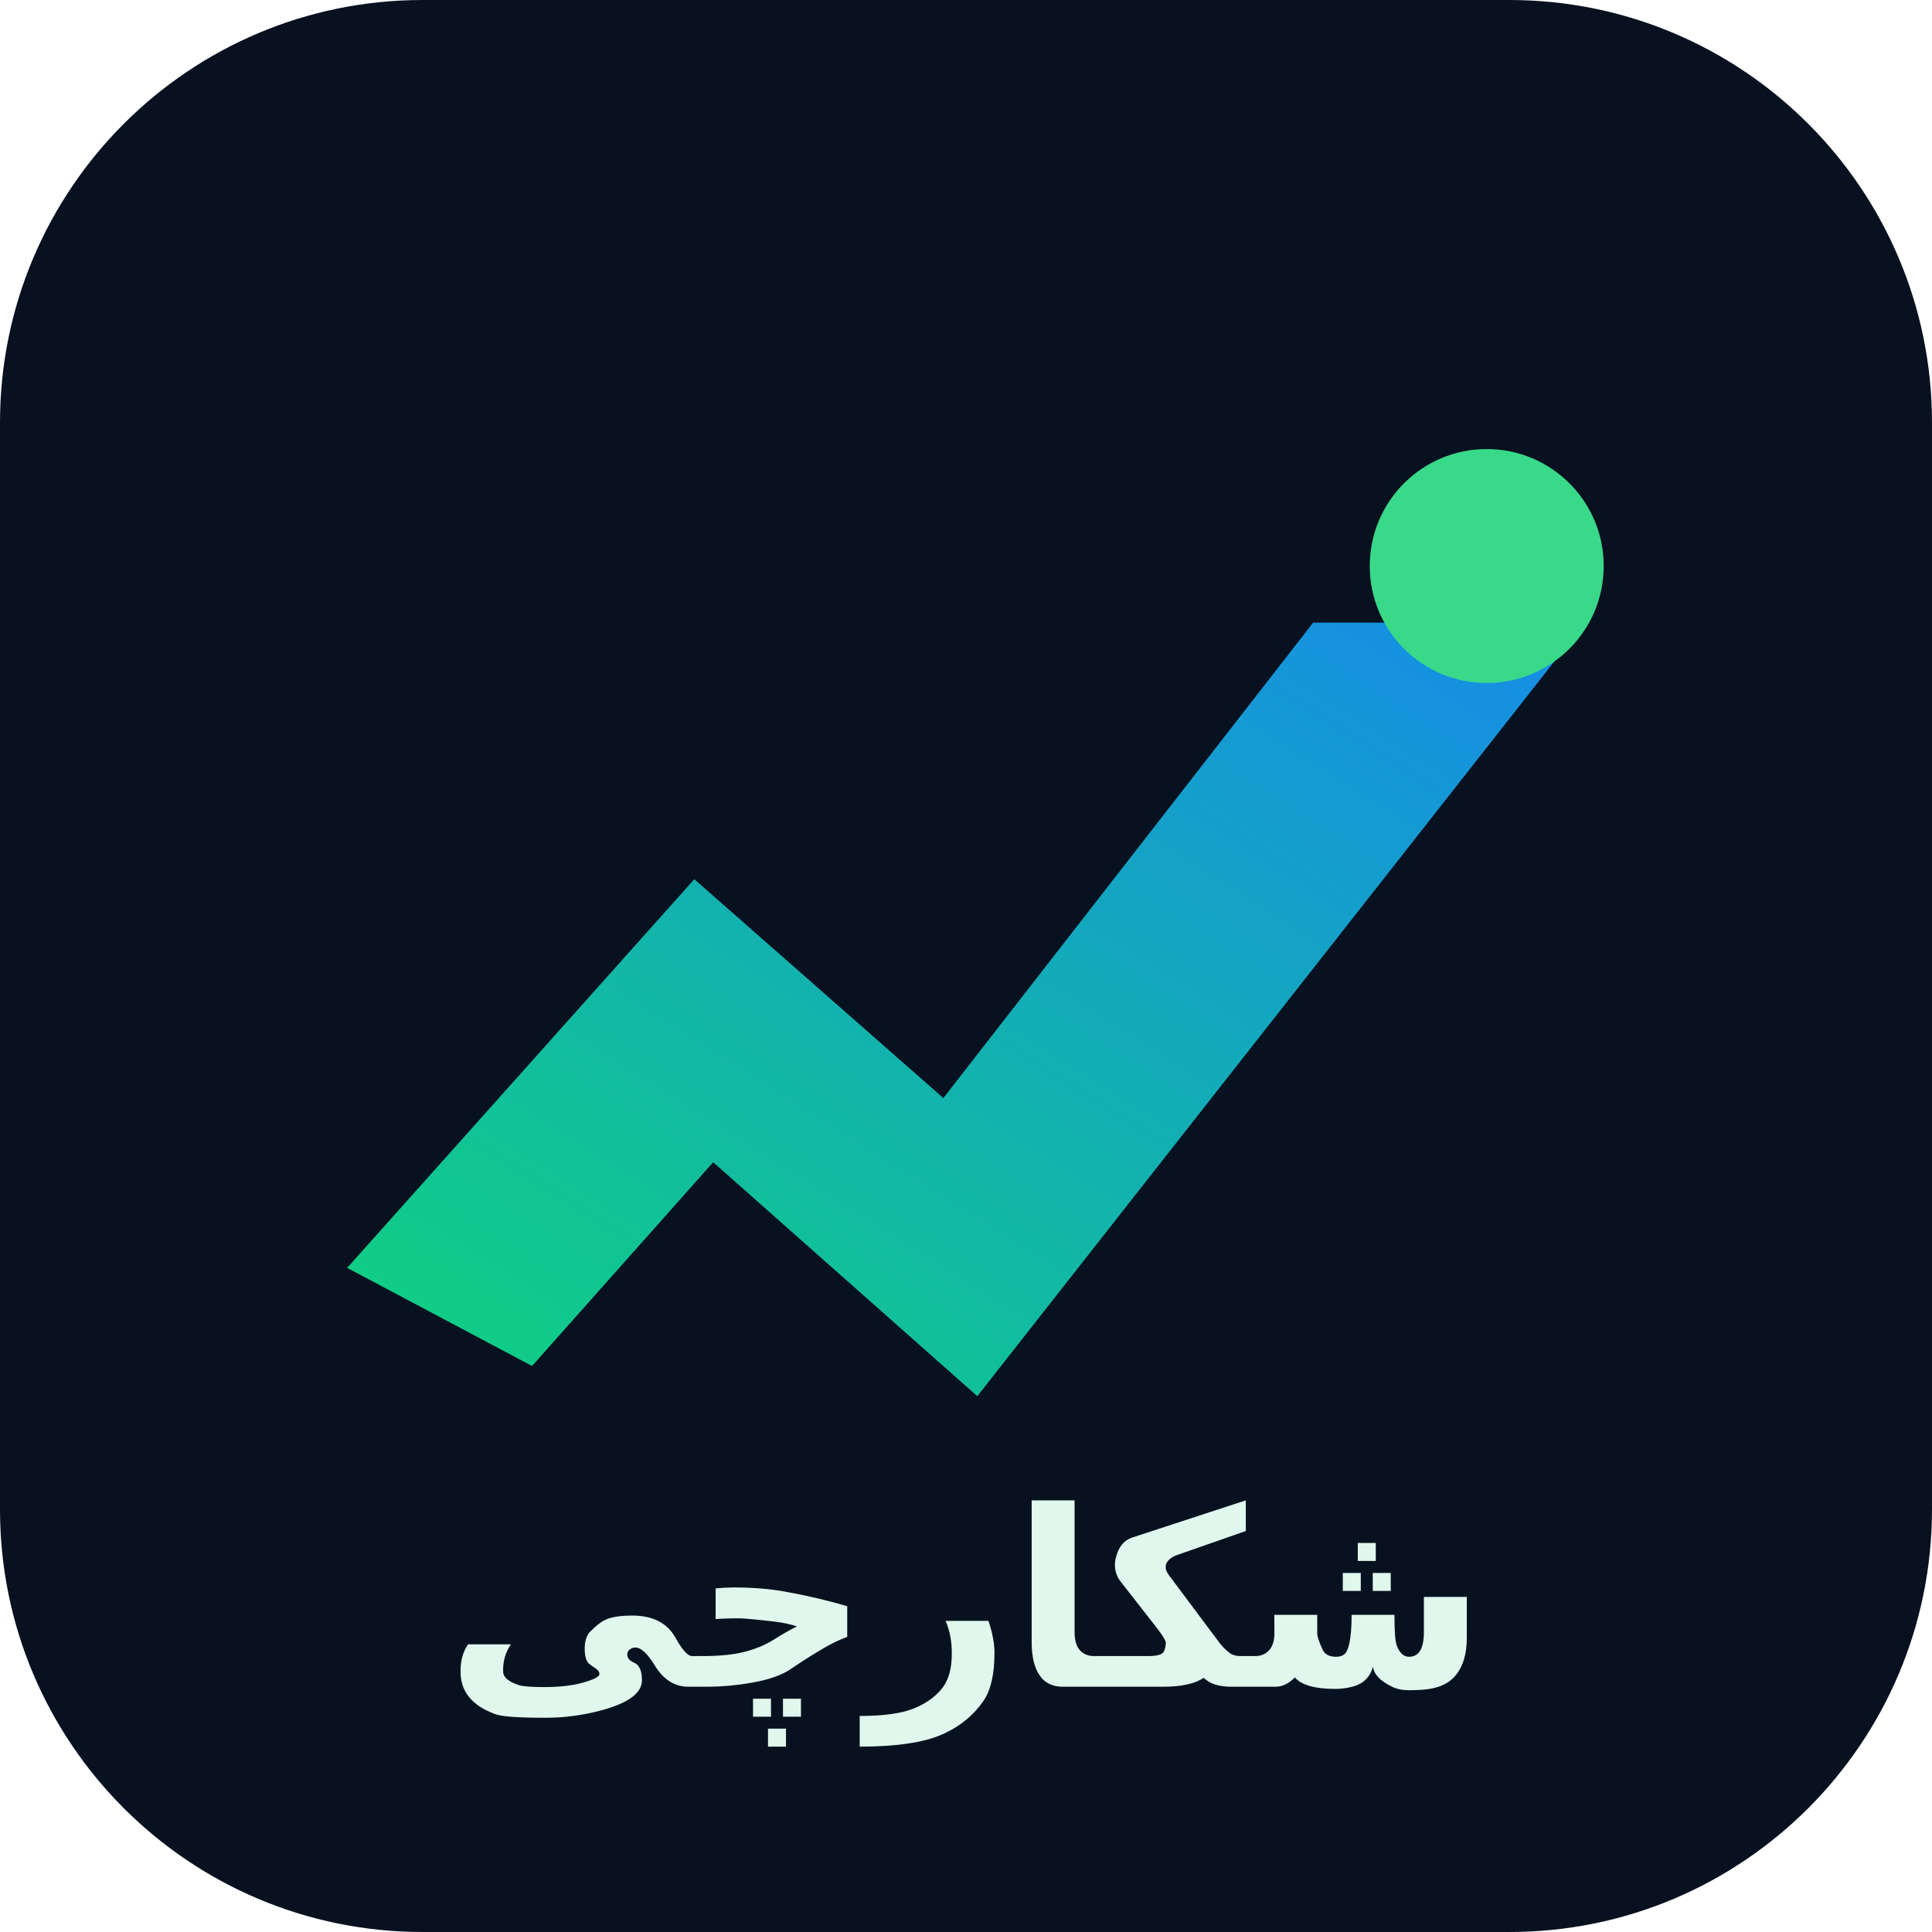
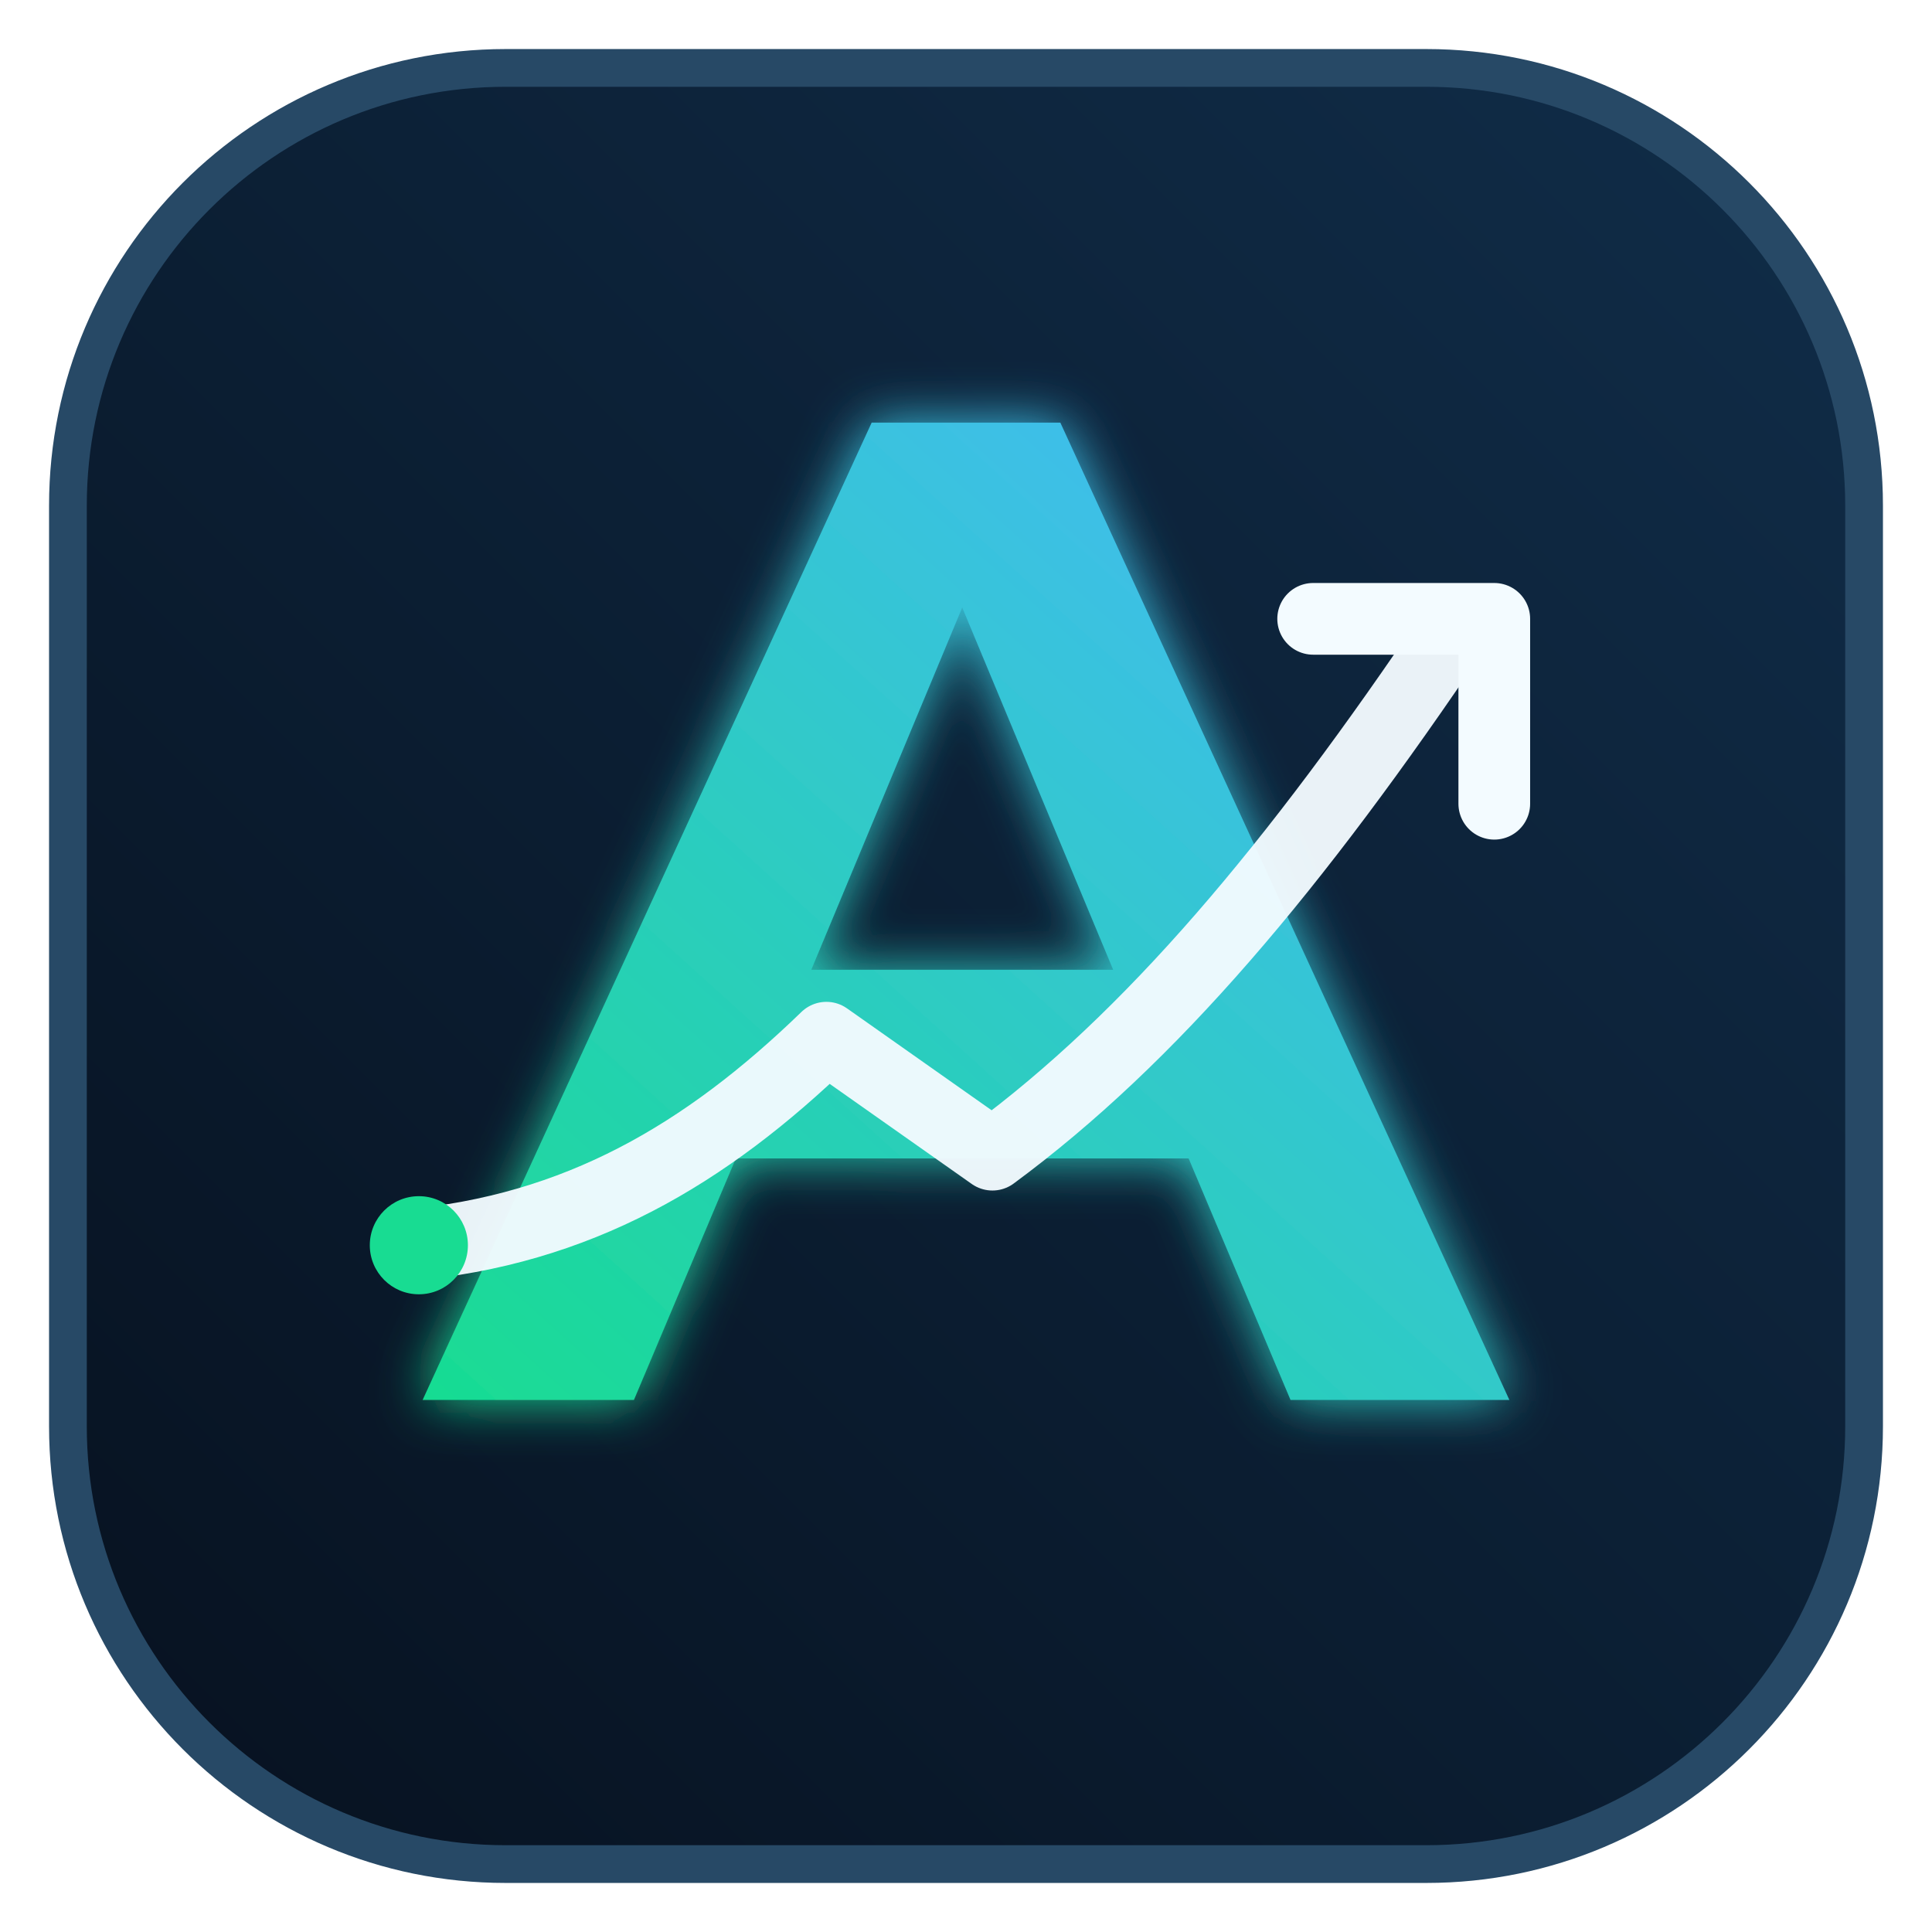
- <svg xmlns="http://www.w3.org/2000/svg" viewBox="0 0 512 512">
+ <svg xmlns="http://www.w3.org/2000/svg" viewBox="0 0 512 512" role="img" aria-label="نشان شکارچی سهم">
  <defs>
-     <linearGradient id="g" x1="0" y1="1" x2="1" y2="0">
-       <stop stop-color="#0fd37d" />
-       <stop offset="1" stop-color="#168be9" />
+     <linearGradient id="bg" x1="0" y1="1" x2="1" y2="0">
+       <stop stop-color="#07111f" />
+       <stop offset="1" stop-color="#102d49" />
    </linearGradient>
+     <linearGradient id="a" x1="0" y1="1" x2="1" y2="0">
+       <stop stop-color="#18dc92" />
+       <stop offset="1" stop-color="#48b7ff" />
+     </linearGradient>
+     <filter id="glow">
+       <feGaussianBlur stdDeviation="7" result="b" />
+       <feMerge>
+         <feMergeNode in="b" />
+         <feMergeNode in="SourceGraphic" />
+       </feMerge>
+     </filter>
  </defs>
-   <rect width="512" height="512" rx="112" fill="#07111f" />
-   <path d="M92 336l92-103 66 58 98-126 72 0-161 205-70-62-48 54z" fill="url(#g)" />
-   <circle cx="394" cy="150" r="31" fill="#39d98a" />
-   <text x="256" y="447" font-size="65" text-anchor="middle" fill="#dff7ed" font-family="sans-serif" font-weight="700">شکارچی</text>
+   <rect x="18" y="18" width="476" height="476" rx="116" fill="url(#bg)" stroke="#274966" stroke-width="10" />
+   <path d="M112 371L231 112h50l119 259h-58l-27-64H195l-27 64h-56zm103-114h80l-40-96-40 96z" fill="url(#a)" filter="url(#glow)" />
+   <path d="M108 330c45-4 79-24 111-55l44 31c42-31 80-76 123-140" fill="none" stroke="#f3fbff" stroke-width="19" stroke-linecap="round" stroke-linejoin="round" opacity=".96" />
+   <path d="M348 164h48v49" fill="none" stroke="#f3fbff" stroke-width="19" stroke-linecap="round" stroke-linejoin="round" />
+   <circle cx="111" cy="330" r="13" fill="#18dc92" />
</svg>
